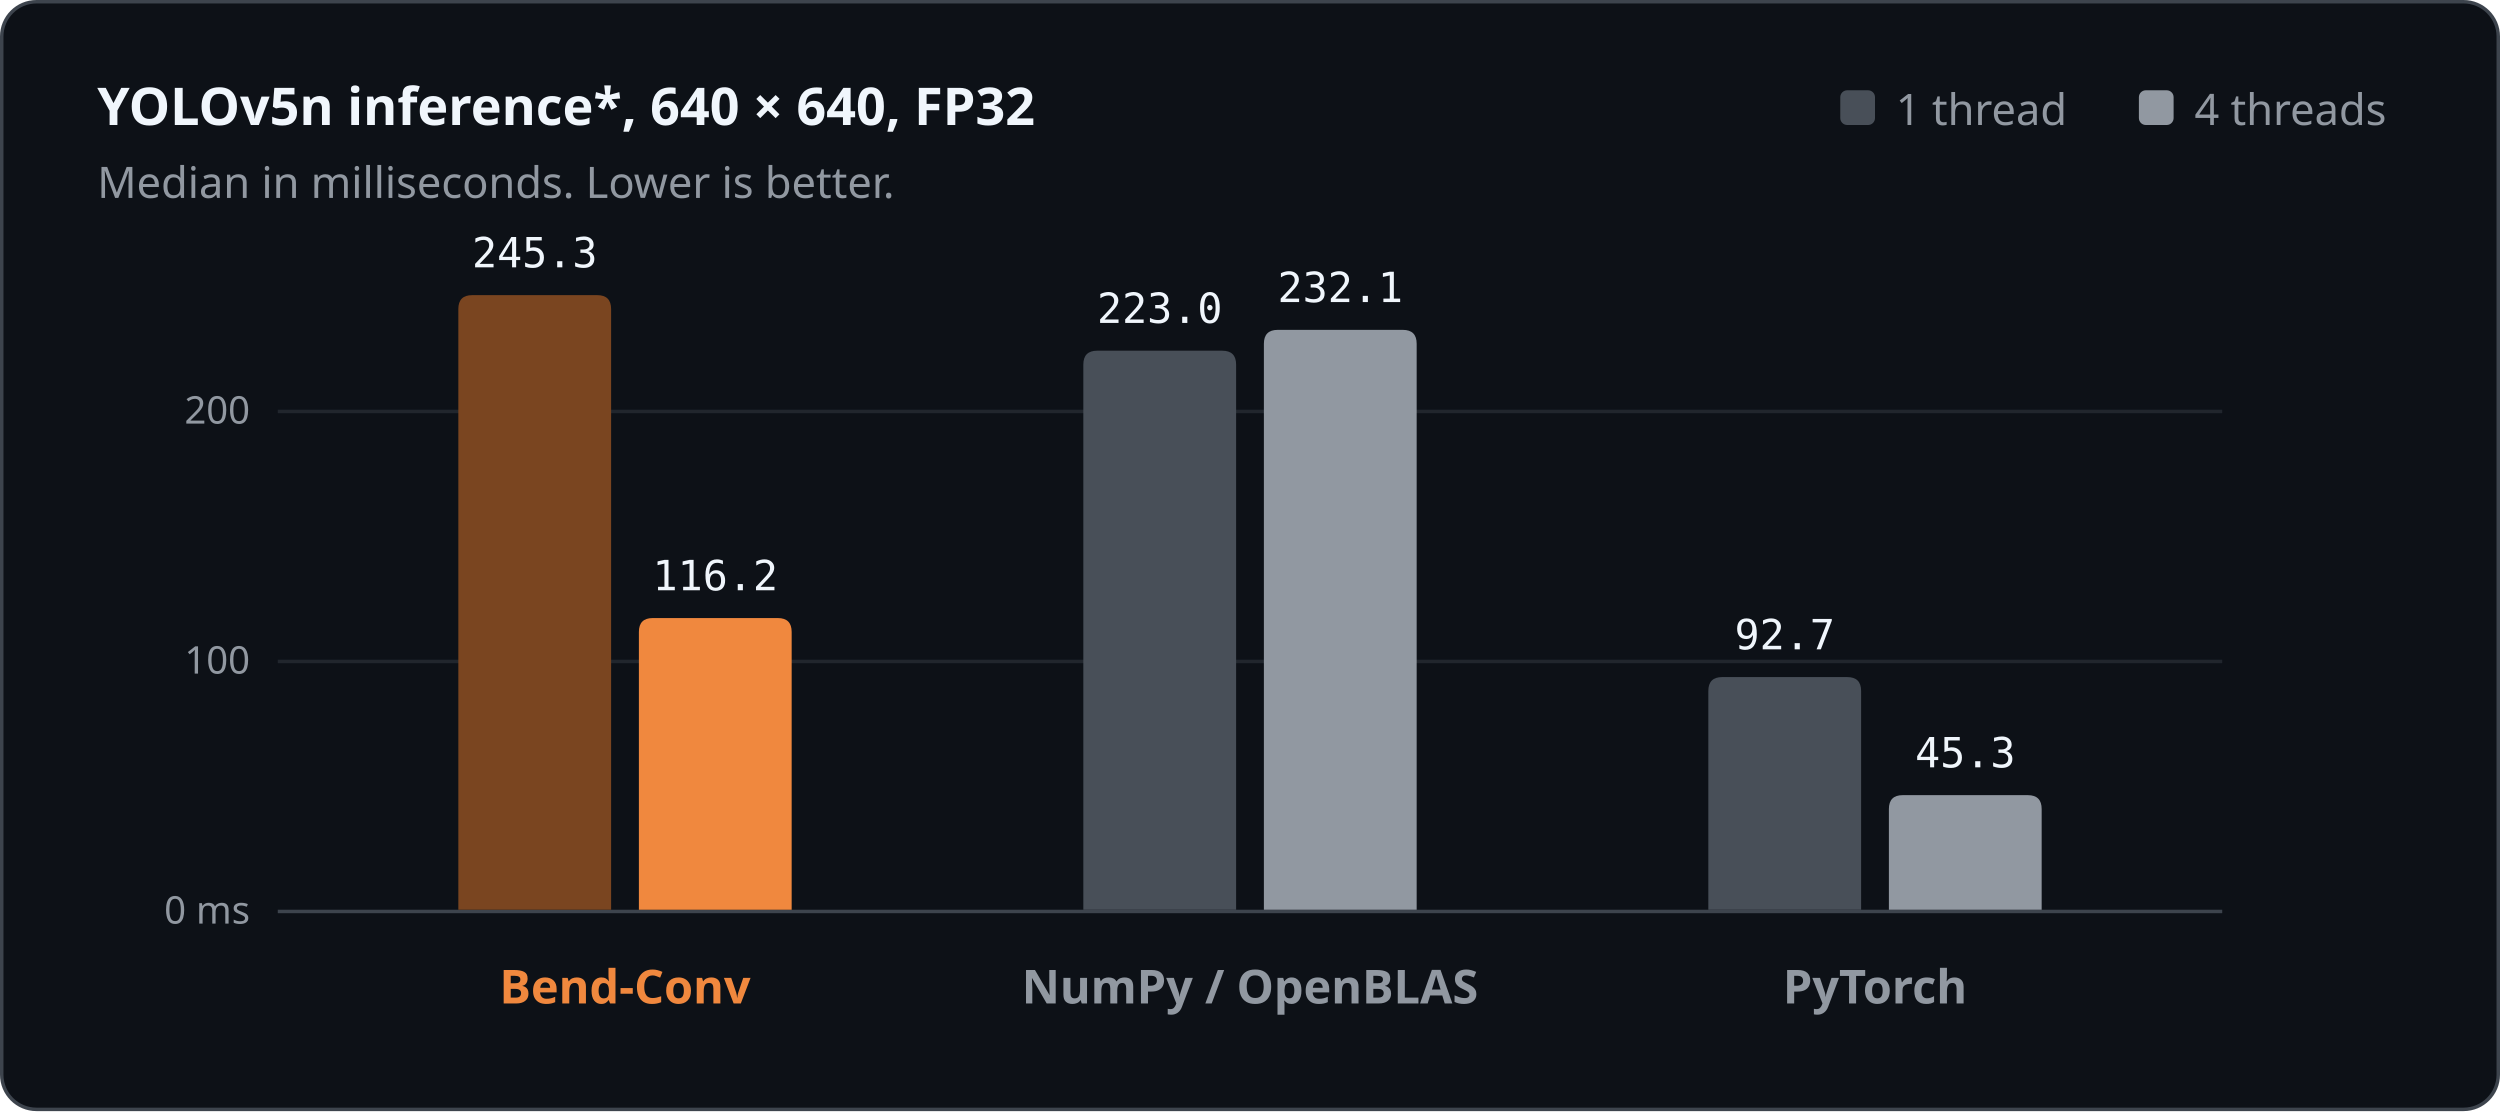
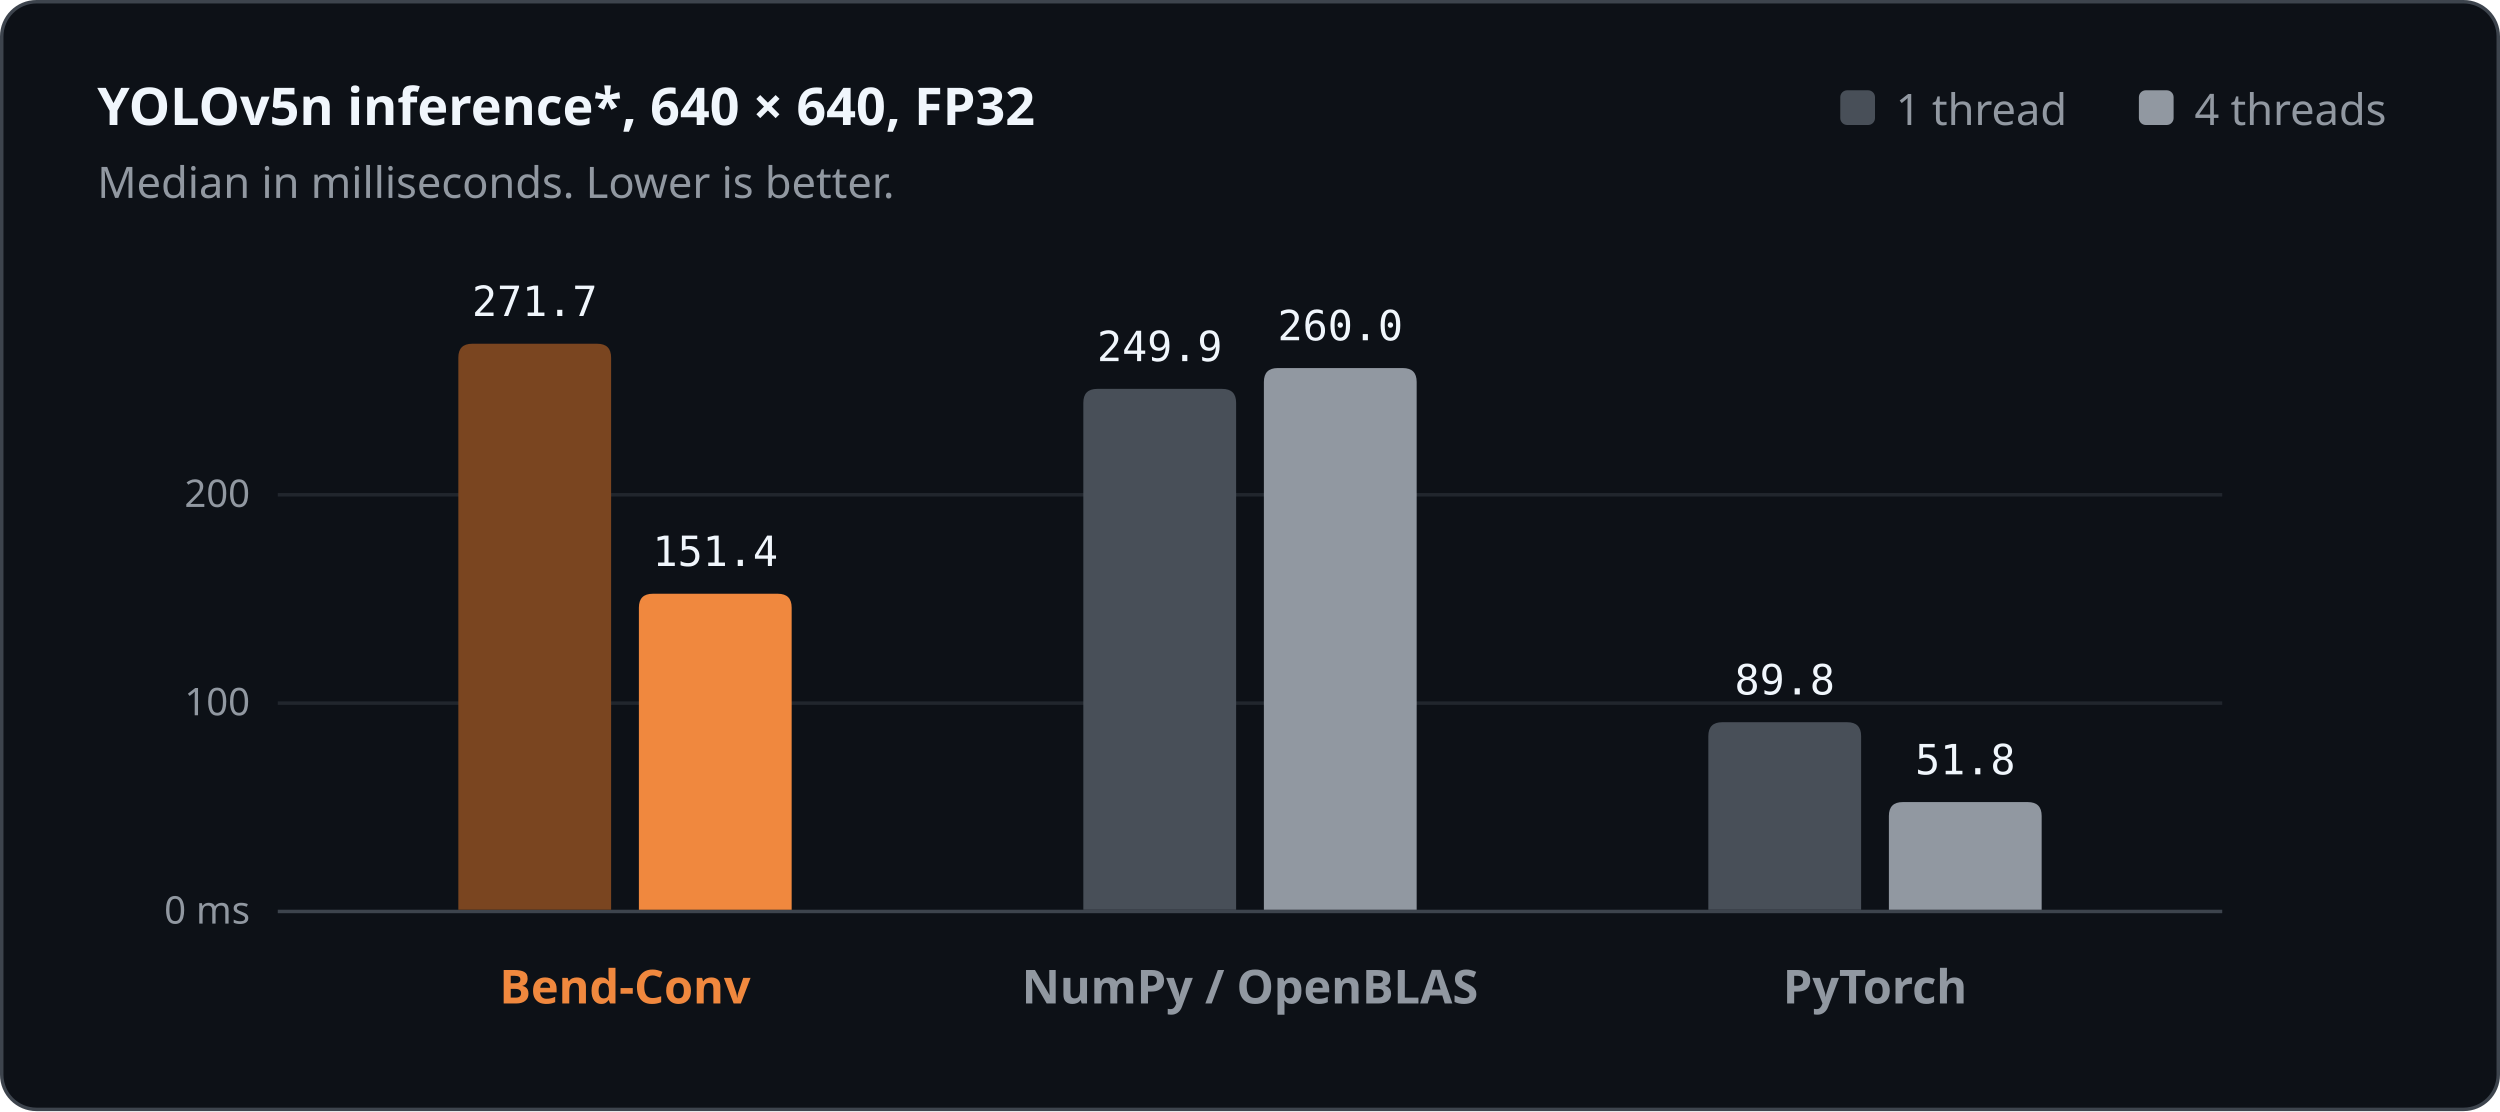
<svg xmlns="http://www.w3.org/2000/svg" width="720" height="320" viewBox="0 0 720 320" role="img" aria-label="YOLOv5n inference time in milliseconds, 1 and 4 threads">
  <rect x="0.5" y="0.5" width="719" height="319" rx="10" fill="#0d1117" stroke="#3d444d" />
  <g font-family="-apple-system,BlinkMacSystemFont,'Segoe UI','Noto Sans',Helvetica,Arial,sans-serif" font-size="12.5" fill="#f0f6fc">
    <text x="28" y="36" font-size="15" font-weight="600">YOLOv5n inference*, 640 × 640, FP32</text>
    <text x="28" y="57" fill="#9198a1">Median in milliseconds. Lower is better.</text>
    <rect x="530" y="26" width="10" height="10" rx="2" fill="#484f58" />
    <text x="546" y="36" fill="#9198a1">1 thread</text>
    <rect x="616" y="26" width="10" height="10" rx="2" fill="#9198a1" />
    <text x="632" y="36" fill="#9198a1">4 threads</text>
-     <line x1="80" y1="118.5" x2="640" y2="118.5" stroke="#21262d" />
-     <text x="72" y="122" text-anchor="end" font-size="11" fill="#9198a1">200</text>
-     <line x1="80" y1="190.5" x2="640" y2="190.5" stroke="#21262d" />
-     <text x="72" y="194" text-anchor="end" font-size="11" fill="#9198a1">100</text>
+     <line x1="80" y1="142.5" x2="640" y2="142.5" stroke="#21262d" />
+     <text x="72" y="146" text-anchor="end" font-size="11" fill="#9198a1">200</text>
+     <line x1="80" y1="202.5" x2="640" y2="202.5" stroke="#21262d" />
+     <text x="72" y="206" text-anchor="end" font-size="11" fill="#9198a1">100</text>
    <line x1="80" y1="262.5" x2="640" y2="262.5" stroke="#3d444d" />
    <text x="72" y="266" text-anchor="end" font-size="11" fill="#9198a1">0 ms</text>
-     <path d="M132,262V89Q132,85 136,85H172Q176,85 176,89V262Z" fill="#7a4520" />
-     <text x="154" y="77" text-anchor="middle" font-family="ui-monospace,SFMono-Regular,Menlo,Consolas,monospace" font-size="12">245.3</text>
-     <path d="M184,262V182Q184,178 188,178H224Q228,178 228,182V262Z" fill="#f0883e" />
-     <text x="206" y="170" text-anchor="middle" font-family="ui-monospace,SFMono-Regular,Menlo,Consolas,monospace" font-size="12">116.2</text>
+     <path d="M132,262V103Q132,99 136,99H172Q176,99 176,103V262Z" fill="#7a4520" />
+     <text x="154" y="91" text-anchor="middle" font-family="ui-monospace,SFMono-Regular,Menlo,Consolas,monospace" font-size="12">271.7</text>
+     <path d="M184,262V175Q184,171 188,171H224Q228,171 228,175V262Z" fill="#f0883e" />
+     <text x="206" y="163" text-anchor="middle" font-family="ui-monospace,SFMono-Regular,Menlo,Consolas,monospace" font-size="12">151.4</text>
    <text x="180" y="289" text-anchor="middle" font-size="13.5" font-weight="600" fill="#f0883e">Bend-Conv</text>
-     <path d="M312,262V105Q312,101 316,101H352Q356,101 356,105V262Z" fill="#484f58" />
-     <text x="334" y="93" text-anchor="middle" font-family="ui-monospace,SFMono-Regular,Menlo,Consolas,monospace" font-size="12">223.0</text>
-     <path d="M364,262V99Q364,95 368,95H404Q408,95 408,99V262Z" fill="#9198a1" />
-     <text x="386" y="87" text-anchor="middle" font-family="ui-monospace,SFMono-Regular,Menlo,Consolas,monospace" font-size="12">232.1</text>
+     <path d="M312,262V116Q312,112 316,112H352Q356,112 356,116V262Z" fill="#484f58" />
+     <text x="334" y="104" text-anchor="middle" font-family="ui-monospace,SFMono-Regular,Menlo,Consolas,monospace" font-size="12">249.9</text>
+     <path d="M364,262V110Q364,106 368,106H404Q408,106 408,110V262Z" fill="#9198a1" />
+     <text x="386" y="98" text-anchor="middle" font-family="ui-monospace,SFMono-Regular,Menlo,Consolas,monospace" font-size="12">260.0</text>
    <text x="360" y="289" text-anchor="middle" font-size="13.5" font-weight="600" fill="#9198a1">NumPy / OpenBLAS</text>
-     <path d="M492,262V199Q492,195 496,195H532Q536,195 536,199V262Z" fill="#484f58" />
-     <text x="514" y="187" text-anchor="middle" font-family="ui-monospace,SFMono-Regular,Menlo,Consolas,monospace" font-size="12">92.7</text>
-     <path d="M544,262V233Q544,229 548,229H584Q588,229 588,233V262Z" fill="#9198a1" />
-     <text x="566" y="221" text-anchor="middle" font-family="ui-monospace,SFMono-Regular,Menlo,Consolas,monospace" font-size="12">45.3</text>
+     <path d="M492,262V212Q492,208 496,208H532Q536,208 536,212V262Z" fill="#484f58" />
+     <text x="514" y="200" text-anchor="middle" font-family="ui-monospace,SFMono-Regular,Menlo,Consolas,monospace" font-size="12">89.8</text>
+     <path d="M544,262V235Q544,231 548,231H584Q588,231 588,235V262Z" fill="#9198a1" />
+     <text x="566" y="223" text-anchor="middle" font-family="ui-monospace,SFMono-Regular,Menlo,Consolas,monospace" font-size="12">51.8</text>
    <text x="540" y="289" text-anchor="middle" font-size="13.5" font-weight="600" fill="#9198a1">PyTorch</text>
  </g>
</svg>
